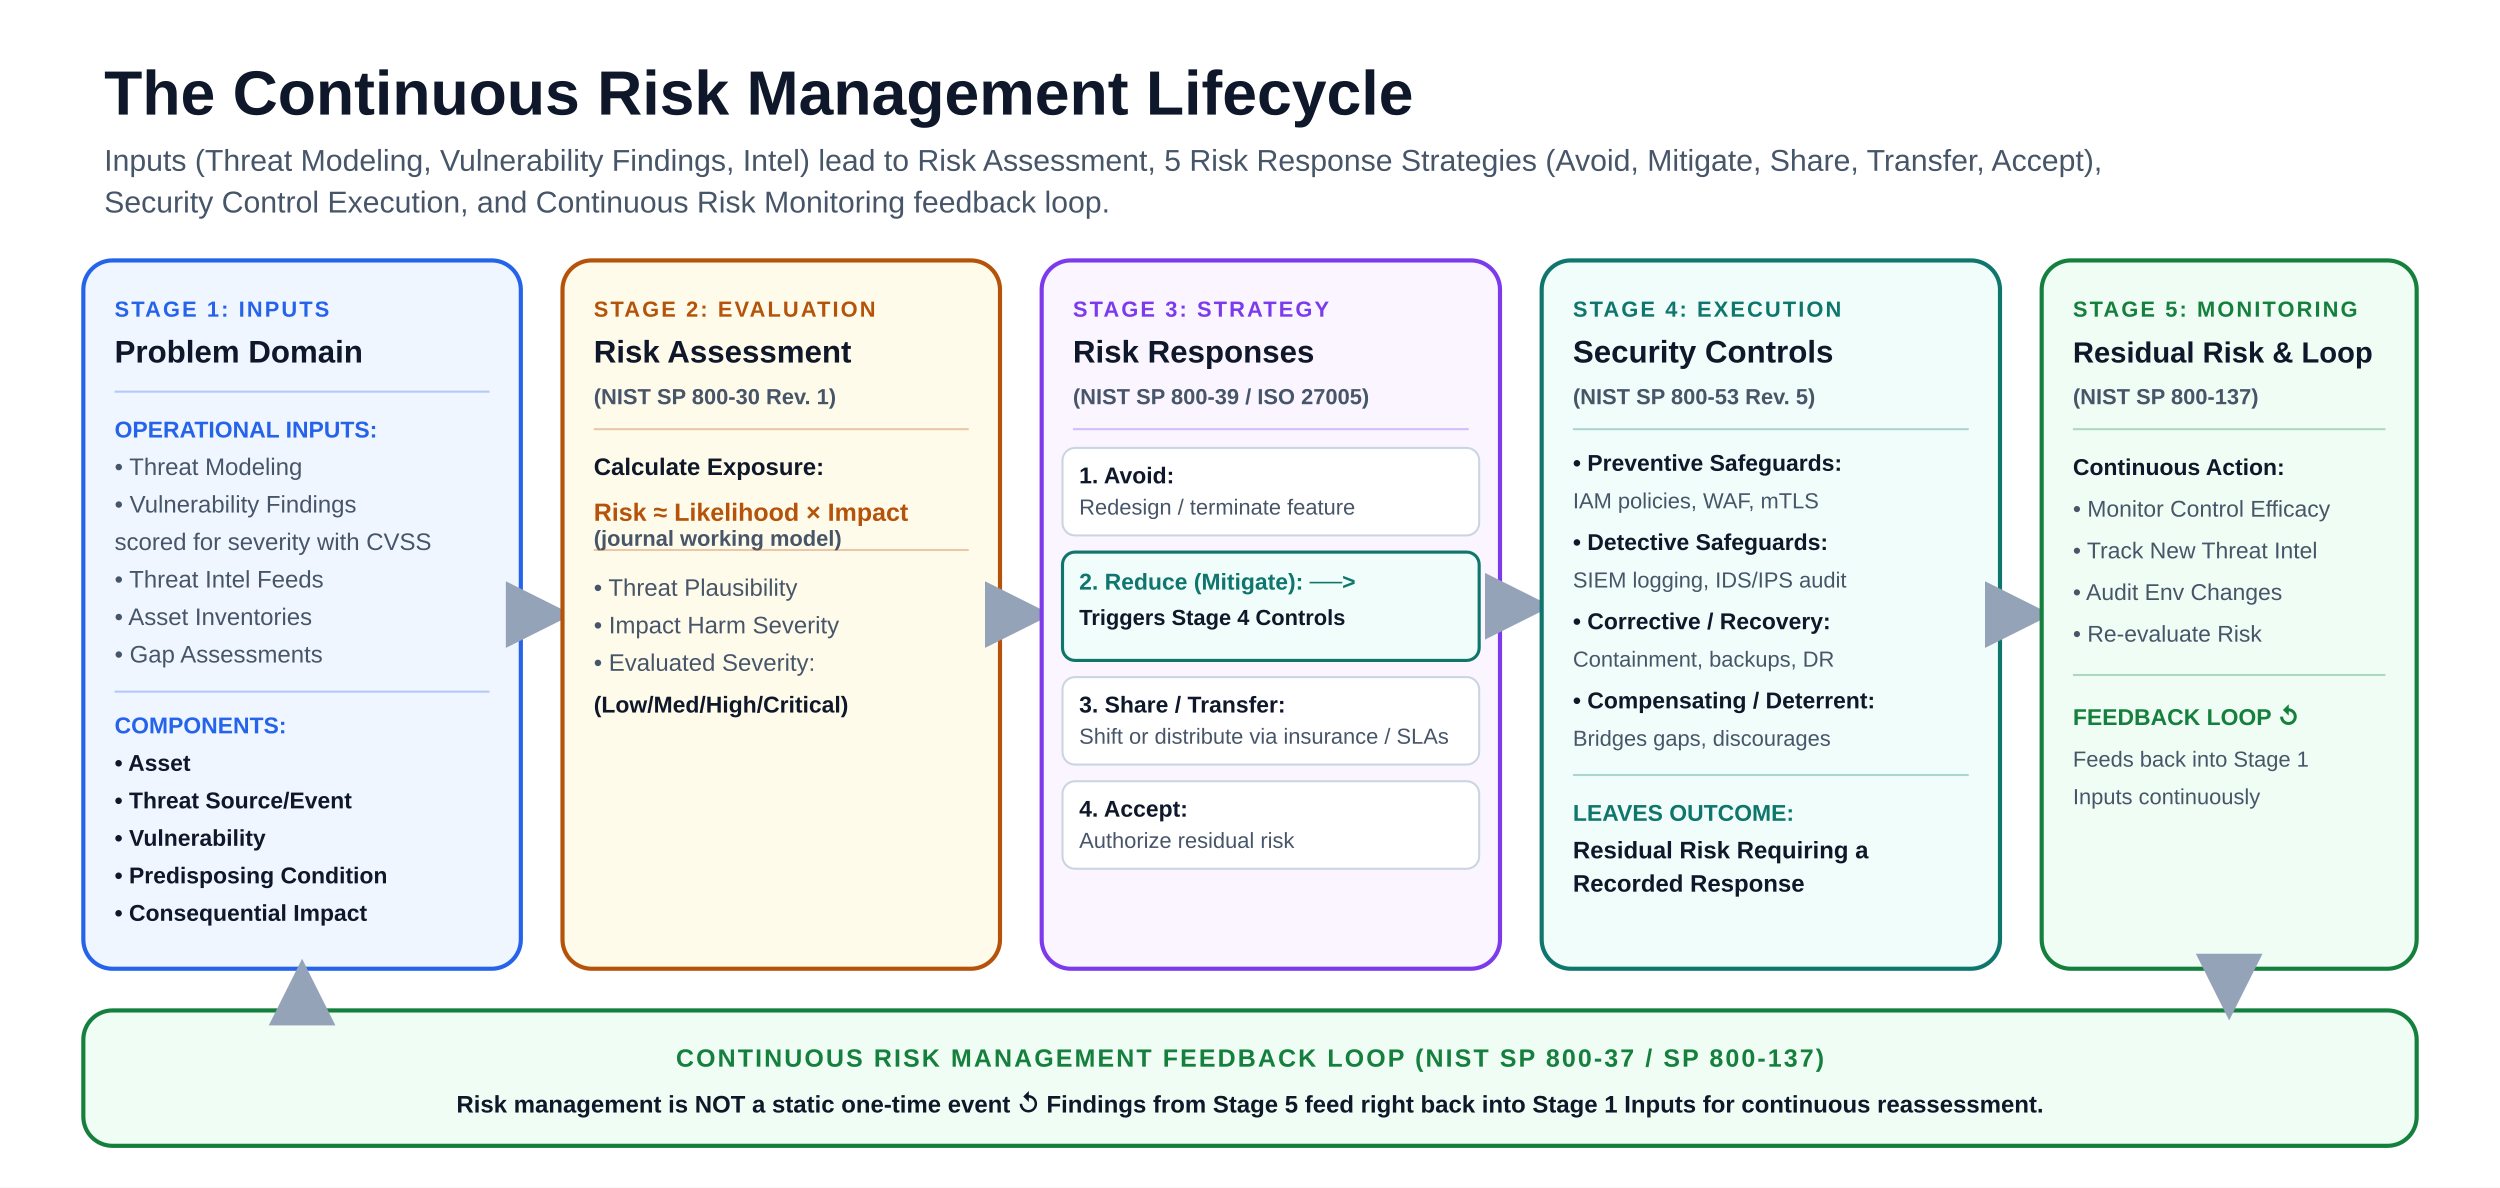
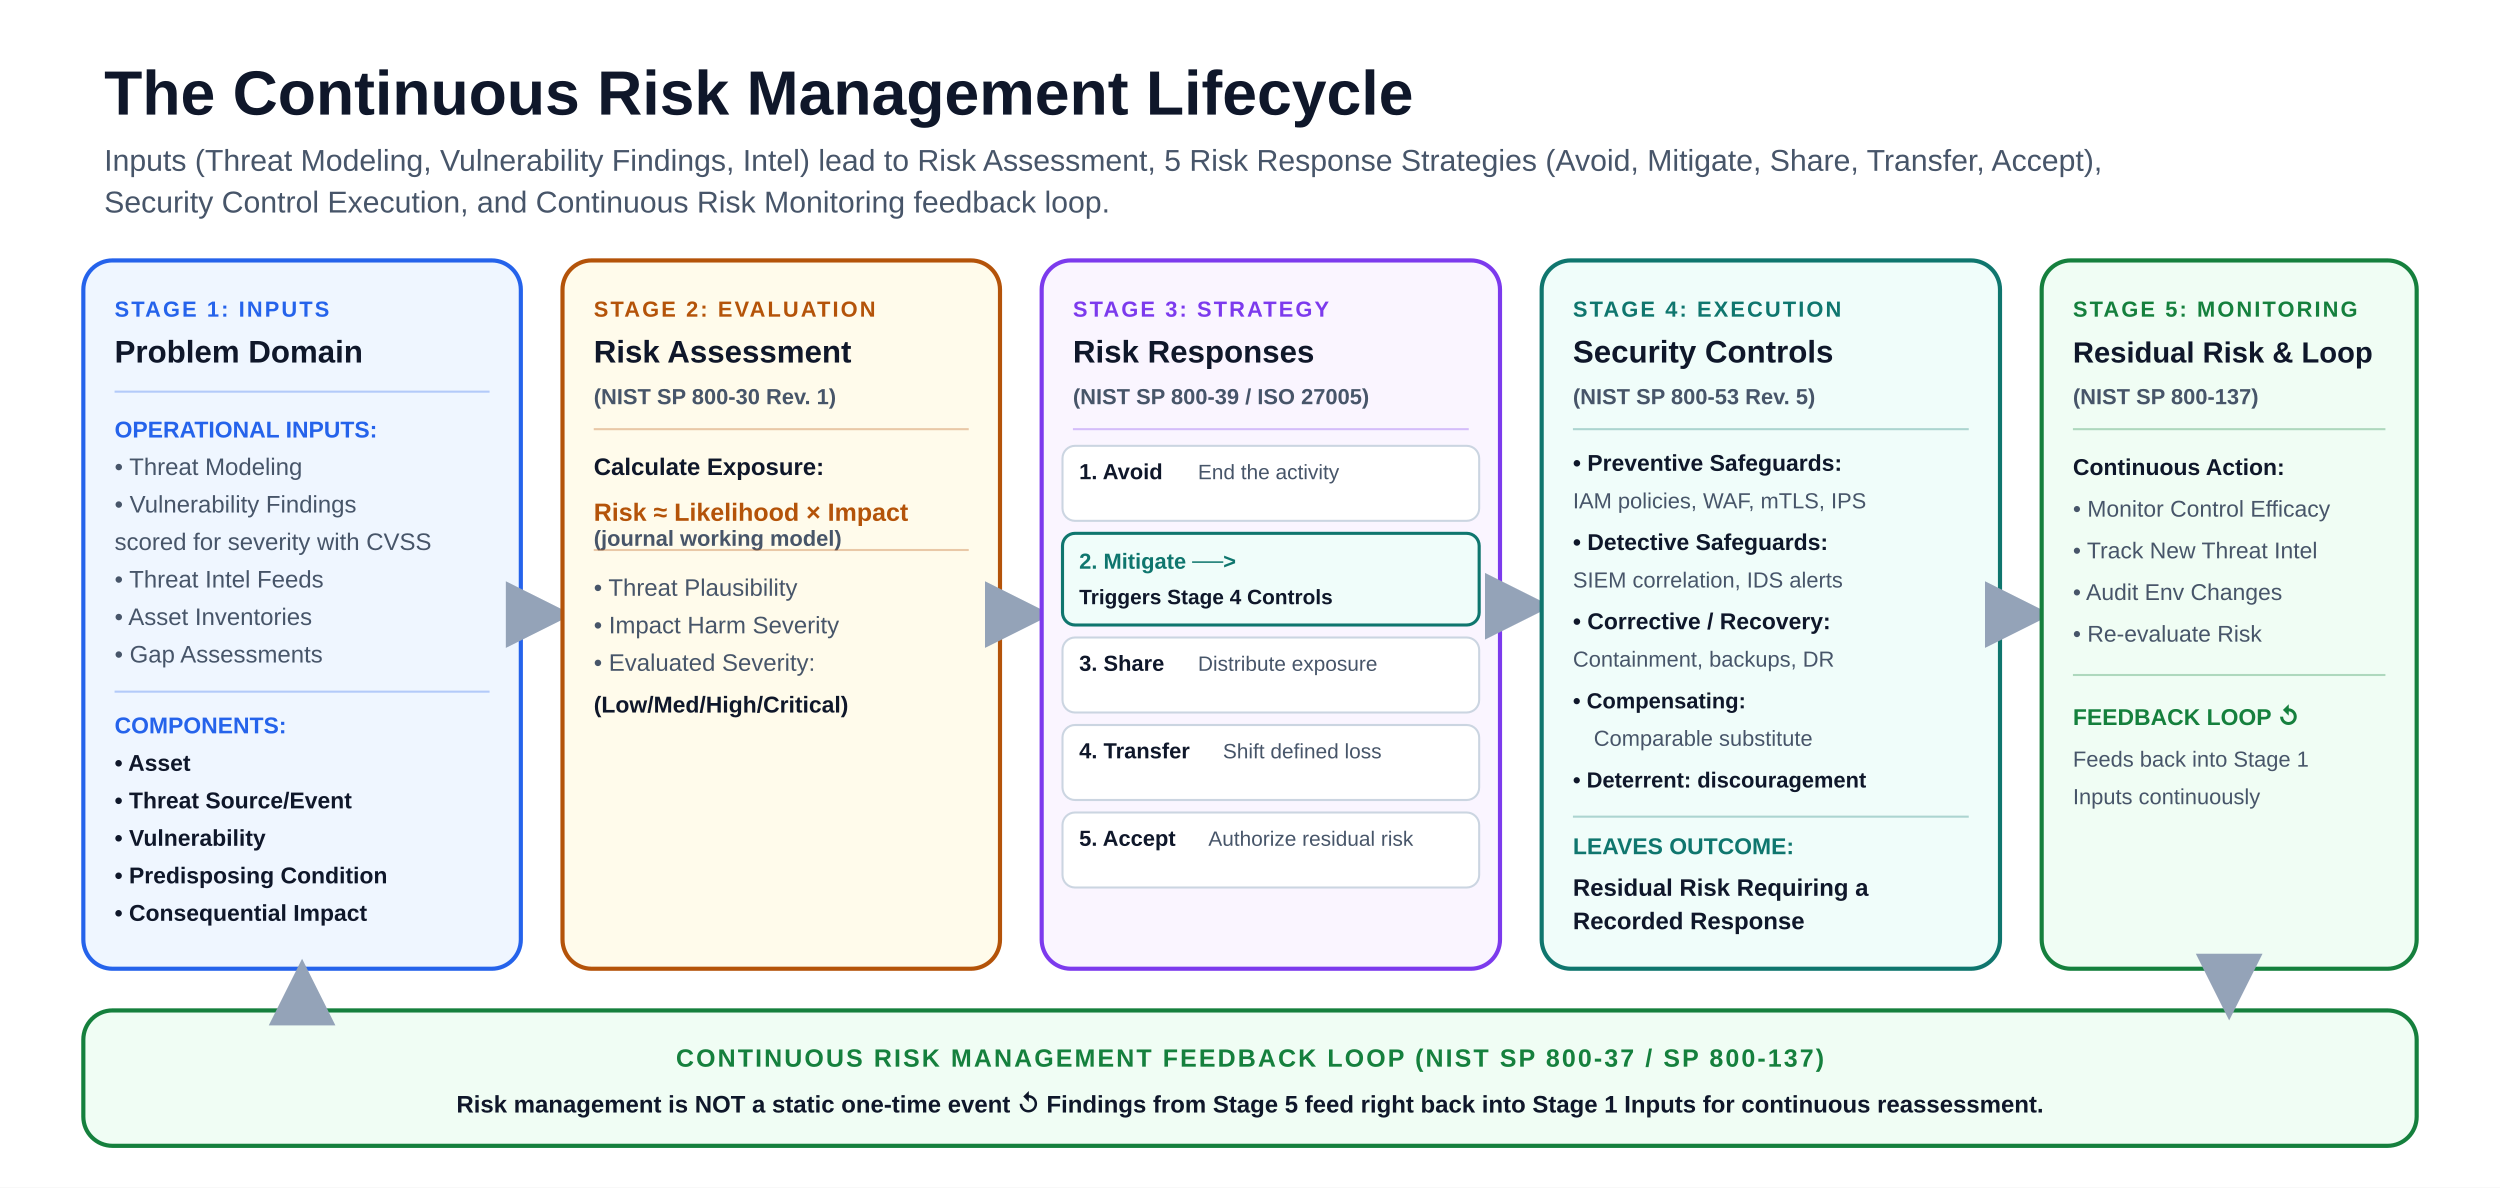
<svg xmlns="http://www.w3.org/2000/svg" viewBox="0 0 1200 570" font-family="-apple-system, BlinkMacSystemFont, 'Segoe UI', Arial, sans-serif" role="img" aria-labelledby="title description">
  <rect width="1200" height="570" fill="#ffffff" />
  <defs>
    <marker id="arrow" viewBox="0 0 10 10" refX="8.5" refY="5" markerWidth="8" markerHeight="8" orient="auto">
      <path d="M0 0 L10 5 L0 10Z" fill="#94a3b8" />
    </marker>
    <marker id="arrow-reverse" viewBox="0 0 10 10" refX="1.5" refY="5" markerWidth="8" markerHeight="8" orient="auto">
      <path d="M10 0 L0 5 L10 10Z" fill="#94a3b8" />
    </marker>
    <marker id="arrow-blue" viewBox="0 0 10 10" refX="8.5" refY="5" markerWidth="8" markerHeight="8" orient="auto">
      <path d="M0 0 L10 5 L0 10Z" fill="#2563eb" />
    </marker>
    <marker id="arrow-teal" viewBox="0 0 10 10" refX="8.5" refY="5" markerWidth="8" markerHeight="8" orient="auto">
      <path d="M0 0 L10 5 L0 10Z" fill="#0f766e" />
    </marker>
    <marker id="arrow-amber" viewBox="0 0 10 10" refX="8.5" refY="5" markerWidth="8" markerHeight="8" orient="auto">
      <path d="M0 0 L10 5 L0 10Z" fill="#b45309" />
    </marker>
    <marker id="arrow-violet" viewBox="0 0 10 10" refX="8.5" refY="5" markerWidth="8" markerHeight="8" orient="auto">
      <path d="M0 0 L10 5 L0 10Z" fill="#7c3aed" />
    </marker>
    <marker id="arrow-red" viewBox="0 0 10 10" refX="8.5" refY="5" markerWidth="8" markerHeight="8" orient="auto">
      <path d="M0 0 L10 5 L0 10Z" fill="#b91c1c" />
    </marker>
  </defs>
  <text x="50" y="55" font-size="30" font-weight="850" fill="#0f172a">The Continuous Risk Management Lifecycle</text>
  <text x="50" y="82" font-size="14.5" fill="#475569">Inputs (Threat Modeling, Vulnerability Findings, Intel) lead to Risk Assessment, 5 Risk Response Strategies (Avoid, Mitigate, Share, Transfer, Accept),</text>
  <text x="50" y="102" font-size="14.5" fill="#475569">Security Control Execution, and Continuous Risk Monitoring feedback loop.</text>
  <rect x="40" y="125" width="210" height="340" rx="14" fill="#eff6ff" stroke="#2563eb" stroke-width="2" />
  <text x="55" y="152" font-size="10.5" font-weight="900" letter-spacing="1" fill="#2563eb">STAGE 1: INPUTS</text>
  <text x="55" y="174" font-size="15" font-weight="800" fill="#0f172a">Problem Domain</text>
  <line x1="55" y1="188" x2="235" y2="188" stroke="#2563eb" stroke-opacity="0.3" stroke-width="1" />
  <text x="55" y="210" font-size="11" font-weight="800" fill="#2563eb">OPERATIONAL INPUTS:</text>
  <text x="55" y="228" font-size="11.5" font-weight="500" fill="#475569">• Threat Modeling</text>
  <text x="55" y="246" font-size="11.5" font-weight="500" fill="#475569">• Vulnerability Findings</text>
  <text x="55" y="264" font-size="11.5" font-weight="500" fill="#475569">  scored for severity with CVSS</text>
  <text x="55" y="282" font-size="11.5" font-weight="500" fill="#475569">• Threat Intel Feeds</text>
  <text x="55" y="300" font-size="11.5" font-weight="500" fill="#475569">• Asset Inventories</text>
  <text x="55" y="318" font-size="11.5" font-weight="500" fill="#475569">• Gap Assessments</text>
  <line x1="55" y1="332" x2="235" y2="332" stroke="#2563eb" stroke-opacity="0.3" stroke-width="1" />
  <text x="55" y="352" font-size="11" font-weight="800" fill="#2563eb">COMPONENTS:</text>
  <text x="55" y="370" font-size="11" font-weight="600" fill="#0f172a">• Asset</text>
  <text x="55" y="388" font-size="11" font-weight="600" fill="#0f172a">• Threat Source/Event</text>
  <text x="55" y="406" font-size="11" font-weight="600" fill="#0f172a">• Vulnerability</text>
  <text x="55" y="424" font-size="11" font-weight="600" fill="#0f172a">• Predisposing Condition</text>
  <text x="55" y="442" font-size="11" font-weight="600" fill="#0f172a">• Consequential Impact</text>
  <path d="M250 295 L270 295" fill="none" stroke="#94a3b8" stroke-width="4" stroke-linecap="round" marker-end="url(#arrow)" />
  <rect x="270" y="125" width="210" height="340" rx="14" fill="#fffbeb" stroke="#b45309" stroke-width="2" />
  <text x="285" y="152" font-size="10.5" font-weight="900" letter-spacing="1" fill="#b45309">STAGE 2: EVALUATION</text>
  <text x="285" y="174" font-size="15" font-weight="800" fill="#0f172a">Risk Assessment</text>
  <text x="285" y="194" font-size="10.5" font-weight="600" fill="#475569">(NIST SP 800-30 Rev. 1)</text>
  <line x1="285" y1="206" x2="465" y2="206" stroke="#b45309" stroke-opacity="0.3" stroke-width="1" />
  <text x="285" y="228" font-size="11.5" font-weight="700" fill="#0f172a">Calculate Exposure:</text>
  <text x="285" y="250" font-size="12" font-weight="800" fill="#b45309">Risk ≈ Likelihood × Impact</text>
  <text x="285" y="262" font-size="10.5" font-weight="600" fill="#475569">(journal working model)</text>
  <line x1="285" y1="264" x2="465" y2="264" stroke="#b45309" stroke-opacity="0.3" stroke-width="1" />
  <text x="285" y="286" font-size="11.5" font-weight="500" fill="#475569">• Threat Plausibility</text>
  <text x="285" y="304" font-size="11.5" font-weight="500" fill="#475569">• Impact Harm Severity</text>
  <text x="285" y="322" font-size="11.5" font-weight="500" fill="#475569">• Evaluated Severity:</text>
  <text x="285" y="342" font-size="11" font-weight="700" fill="#0f172a">  (Low/Med/High/Critical)</text>
  <path d="M480 295 L500 295" fill="none" stroke="#94a3b8" stroke-width="4" stroke-linecap="round" marker-end="url(#arrow)" />
  <rect x="500" y="125" width="220" height="340" rx="14" fill="#faf5ff" stroke="#7c3aed" stroke-width="2" />
  <text x="515" y="152" font-size="10.5" font-weight="900" letter-spacing="1" fill="#7c3aed">STAGE 3: STRATEGY</text>
  <text x="515" y="174" font-size="15" font-weight="800" fill="#0f172a">Risk Responses</text>
  <text x="515" y="194" font-size="10.5" font-weight="600" fill="#475569">(NIST SP 800-39 / ISO 27005)</text>
  <line x1="515" y1="206" x2="705" y2="206" stroke="#7c3aed" stroke-opacity="0.3" stroke-width="1" />
-   <rect x="510" y="215" width="200" height="42" rx="6" fill="#ffffff" stroke="#cbd5e1" stroke-width="1" />
-   <text x="518" y="232" font-size="11" font-weight="800" fill="#0f172a">1. Avoid:</text>
-   <text x="518" y="247" font-size="10.5" font-weight="500" fill="#475569">Redesign / terminate feature</text>
-   <rect x="510" y="265" width="200" height="52" rx="6" fill="#f0fdfa" stroke="#0f766e" stroke-width="1.5" />
-   <text x="518" y="283" font-size="11" font-weight="800" fill="#0f766e">2. Reduce (Mitigate): ──&gt;</text>
-   <text x="518" y="300" font-size="10.5" font-weight="700" fill="#0f172a">Triggers Stage 4 Controls</text>
-   <rect x="510" y="325" width="200" height="42" rx="6" fill="#ffffff" stroke="#cbd5e1" stroke-width="1" />
-   <text x="518" y="342" font-size="11" font-weight="800" fill="#0f172a">3. Share / Transfer:</text>
-   <text x="518" y="357" font-size="10.5" font-weight="500" fill="#475569">Shift or distribute via insurance / SLAs</text>
-   <rect x="510" y="375" width="200" height="42" rx="6" fill="#ffffff" stroke="#cbd5e1" stroke-width="1" />
-   <text x="518" y="392" font-size="11" font-weight="800" fill="#0f172a">4. Accept:</text>
-   <text x="518" y="407" font-size="10.5" font-weight="500" fill="#475569">Authorize residual risk</text>
+   <rect x="510" y="214" width="200" height="36" rx="6" fill="#ffffff" stroke="#cbd5e1" stroke-width="1" />
+   <text x="518" y="230" font-size="10.5" font-weight="800" fill="#0f172a">1. Avoid</text>
+   <text x="575" y="230" font-size="10" font-weight="500" fill="#475569">End the activity</text>
+   <rect x="510" y="256" width="200" height="44" rx="6" fill="#f0fdfa" stroke="#0f766e" stroke-width="1.5" />
+   <text x="518" y="273" font-size="10.5" font-weight="800" fill="#0f766e">2. Mitigate ──&gt;</text>
+   <text x="518" y="290" font-size="10" font-weight="700" fill="#0f172a">Triggers Stage 4 Controls</text>
+   <rect x="510" y="306" width="200" height="36" rx="6" fill="#ffffff" stroke="#cbd5e1" stroke-width="1" />
+   <text x="518" y="322" font-size="10.5" font-weight="800" fill="#0f172a">3. Share</text>
+   <text x="575" y="322" font-size="10" font-weight="500" fill="#475569">Distribute exposure</text>
+   <rect x="510" y="348" width="200" height="36" rx="6" fill="#ffffff" stroke="#cbd5e1" stroke-width="1" />
+   <text x="518" y="364" font-size="10.5" font-weight="800" fill="#0f172a">4. Transfer</text>
+   <text x="587" y="364" font-size="10" font-weight="500" fill="#475569">Shift defined loss</text>
+   <rect x="510" y="390" width="200" height="36" rx="6" fill="#ffffff" stroke="#cbd5e1" stroke-width="1" />
+   <text x="518" y="406" font-size="10.5" font-weight="800" fill="#0f172a">5. Accept</text>
+   <text x="580" y="406" font-size="10" font-weight="500" fill="#475569">Authorize residual risk</text>
  <path d="M720 291 L740 291" fill="none" stroke="#94a3b8" stroke-width="4" stroke-linecap="round" marker-end="url(#arrow)" />
  <rect x="740" y="125" width="220" height="340" rx="14" fill="#f0fdfa" stroke="#0f766e" stroke-width="2" />
  <text x="755" y="152" font-size="10.5" font-weight="900" letter-spacing="1" fill="#0f766e">STAGE 4: EXECUTION</text>
  <text x="755" y="174" font-size="15" font-weight="800" fill="#0f172a">Security Controls</text>
  <text x="755" y="194" font-size="10.5" font-weight="600" fill="#475569">(NIST SP 800-53 Rev. 5)</text>
  <line x1="755" y1="206" x2="945" y2="206" stroke="#0f766e" stroke-opacity="0.3" stroke-width="1" />
  <text x="755" y="226" font-size="11" font-weight="800" fill="#0f172a">• Preventive Safeguards:</text>
-   <text x="755" y="244" font-size="10.5" font-weight="500" fill="#475569">  IAM policies, WAF, mTLS</text>
+   <text x="755" y="244" font-size="10.5" font-weight="500" fill="#475569">  IAM policies, WAF, mTLS, IPS</text>
  <text x="755" y="264" font-size="11" font-weight="800" fill="#0f172a">• Detective Safeguards:</text>
-   <text x="755" y="282" font-size="10.5" font-weight="500" fill="#475569">  SIEM logging, IDS/IPS audit</text>
+   <text x="755" y="282" font-size="10.5" font-weight="500" fill="#475569">  SIEM correlation, IDS alerts</text>
  <text x="755" y="302" font-size="11" font-weight="800" fill="#0f172a">• Corrective / Recovery:</text>
  <text x="755" y="320" font-size="10.5" font-weight="500" fill="#475569">  Containment, backups, DR</text>
-   <text x="755" y="340" font-size="11" font-weight="800" fill="#0f172a">• Compensating / Deterrent:</text>
-   <text x="755" y="358" font-size="10.5" font-weight="500" fill="#475569">  Bridges gaps, discourages</text>
-   <line x1="755" y1="372" x2="945" y2="372" stroke="#0f766e" stroke-opacity="0.3" stroke-width="1" />
-   <text x="755" y="394" font-size="11" font-weight="800" fill="#0f766e">LEAVES OUTCOME:</text>
-   <text x="755" y="412" font-size="11.5" font-weight="700" fill="#0f172a">Residual Risk Requiring a</text>
-   <text x="755" y="428" font-size="11.5" font-weight="700" fill="#0f172a">Recorded Response</text>
+   <text x="755" y="340" font-size="10.5" font-weight="800" fill="#0f172a">• Compensating:</text>
+   <text x="765" y="358" font-size="10.5" font-weight="500" fill="#475569">Comparable substitute</text>
+   <text x="755" y="378" font-size="10.5" font-weight="700" fill="#0f172a">• Deterrent: discouragement</text>
+   <line x1="755" y1="392" x2="945" y2="392" stroke="#0f766e" stroke-opacity="0.3" stroke-width="1" />
+   <text x="755" y="410" font-size="11" font-weight="800" fill="#0f766e">LEAVES OUTCOME:</text>
+   <text x="755" y="430" font-size="11.5" font-weight="700" fill="#0f172a">Residual Risk Requiring a</text>
+   <text x="755" y="446" font-size="11.5" font-weight="700" fill="#0f172a">Recorded Response</text>
  <path d="M960 295 L980 295" fill="none" stroke="#94a3b8" stroke-width="4" stroke-linecap="round" marker-end="url(#arrow)" />
  <rect x="980" y="125" width="180" height="340" rx="14" fill="#f0fdf4" stroke="#15803d" stroke-width="2" />
  <text x="995" y="152" font-size="10.5" font-weight="900" letter-spacing="1" fill="#15803d">STAGE 5: MONITORING</text>
  <text x="995" y="174" font-size="14" font-weight="800" fill="#0f172a">Residual Risk &amp; Loop</text>
  <text x="995" y="194" font-size="10.5" font-weight="600" fill="#475569">(NIST SP 800-137)</text>
  <line x1="995" y1="206" x2="1145" y2="206" stroke="#15803d" stroke-opacity="0.3" stroke-width="1" />
  <text x="995" y="228" font-size="11" font-weight="700" fill="#0f172a">Continuous Action:</text>
  <text x="995" y="248" font-size="11" font-weight="500" fill="#475569">• Monitor Control Efficacy</text>
  <text x="995" y="268" font-size="11" font-weight="500" fill="#475569">• Track New Threat Intel</text>
  <text x="995" y="288" font-size="11" font-weight="500" fill="#475569">• Audit Env Changes</text>
  <text x="995" y="308" font-size="11" font-weight="500" fill="#475569">• Re-evaluate Risk</text>
  <line x1="995" y1="324" x2="1145" y2="324" stroke="#15803d" stroke-opacity="0.3" stroke-width="1" />
  <text x="995" y="348" font-size="11" font-weight="800" fill="#15803d">FEEDBACK LOOP ↺</text>
  <text x="995" y="368" font-size="10.5" font-weight="500" fill="#475569">Feeds back into Stage 1</text>
  <text x="995" y="386" font-size="10.5" font-weight="500" fill="#475569">Inputs continuously</text>
  <rect x="40" y="485" width="1120" height="65" rx="14" fill="#f0fdf4" stroke="#15803d" stroke-width="2" />
  <text x="600" y="512" text-anchor="middle" font-size="12" font-weight="900" letter-spacing="1" fill="#15803d">CONTINUOUS RISK MANAGEMENT FEEDBACK LOOP (NIST SP 800-37 / SP 800-137)</text>
  <text x="600" y="534" text-anchor="middle" font-size="11.5" font-weight="600" fill="#0f172a">Risk management is NOT a static one-time event ↺ Findings from Stage 5 feed right back into Stage 1 Inputs for continuous reassessment.</text>
  <path d="M1070 465 L1070 485" fill="none" stroke="#94a3b8" stroke-width="4" stroke-linecap="round" marker-end="url(#arrow)" />
  <path d="M145 485 L145 465" fill="none" stroke="#94a3b8" stroke-width="4" stroke-linecap="round" marker-end="url(#arrow)" />
</svg>
